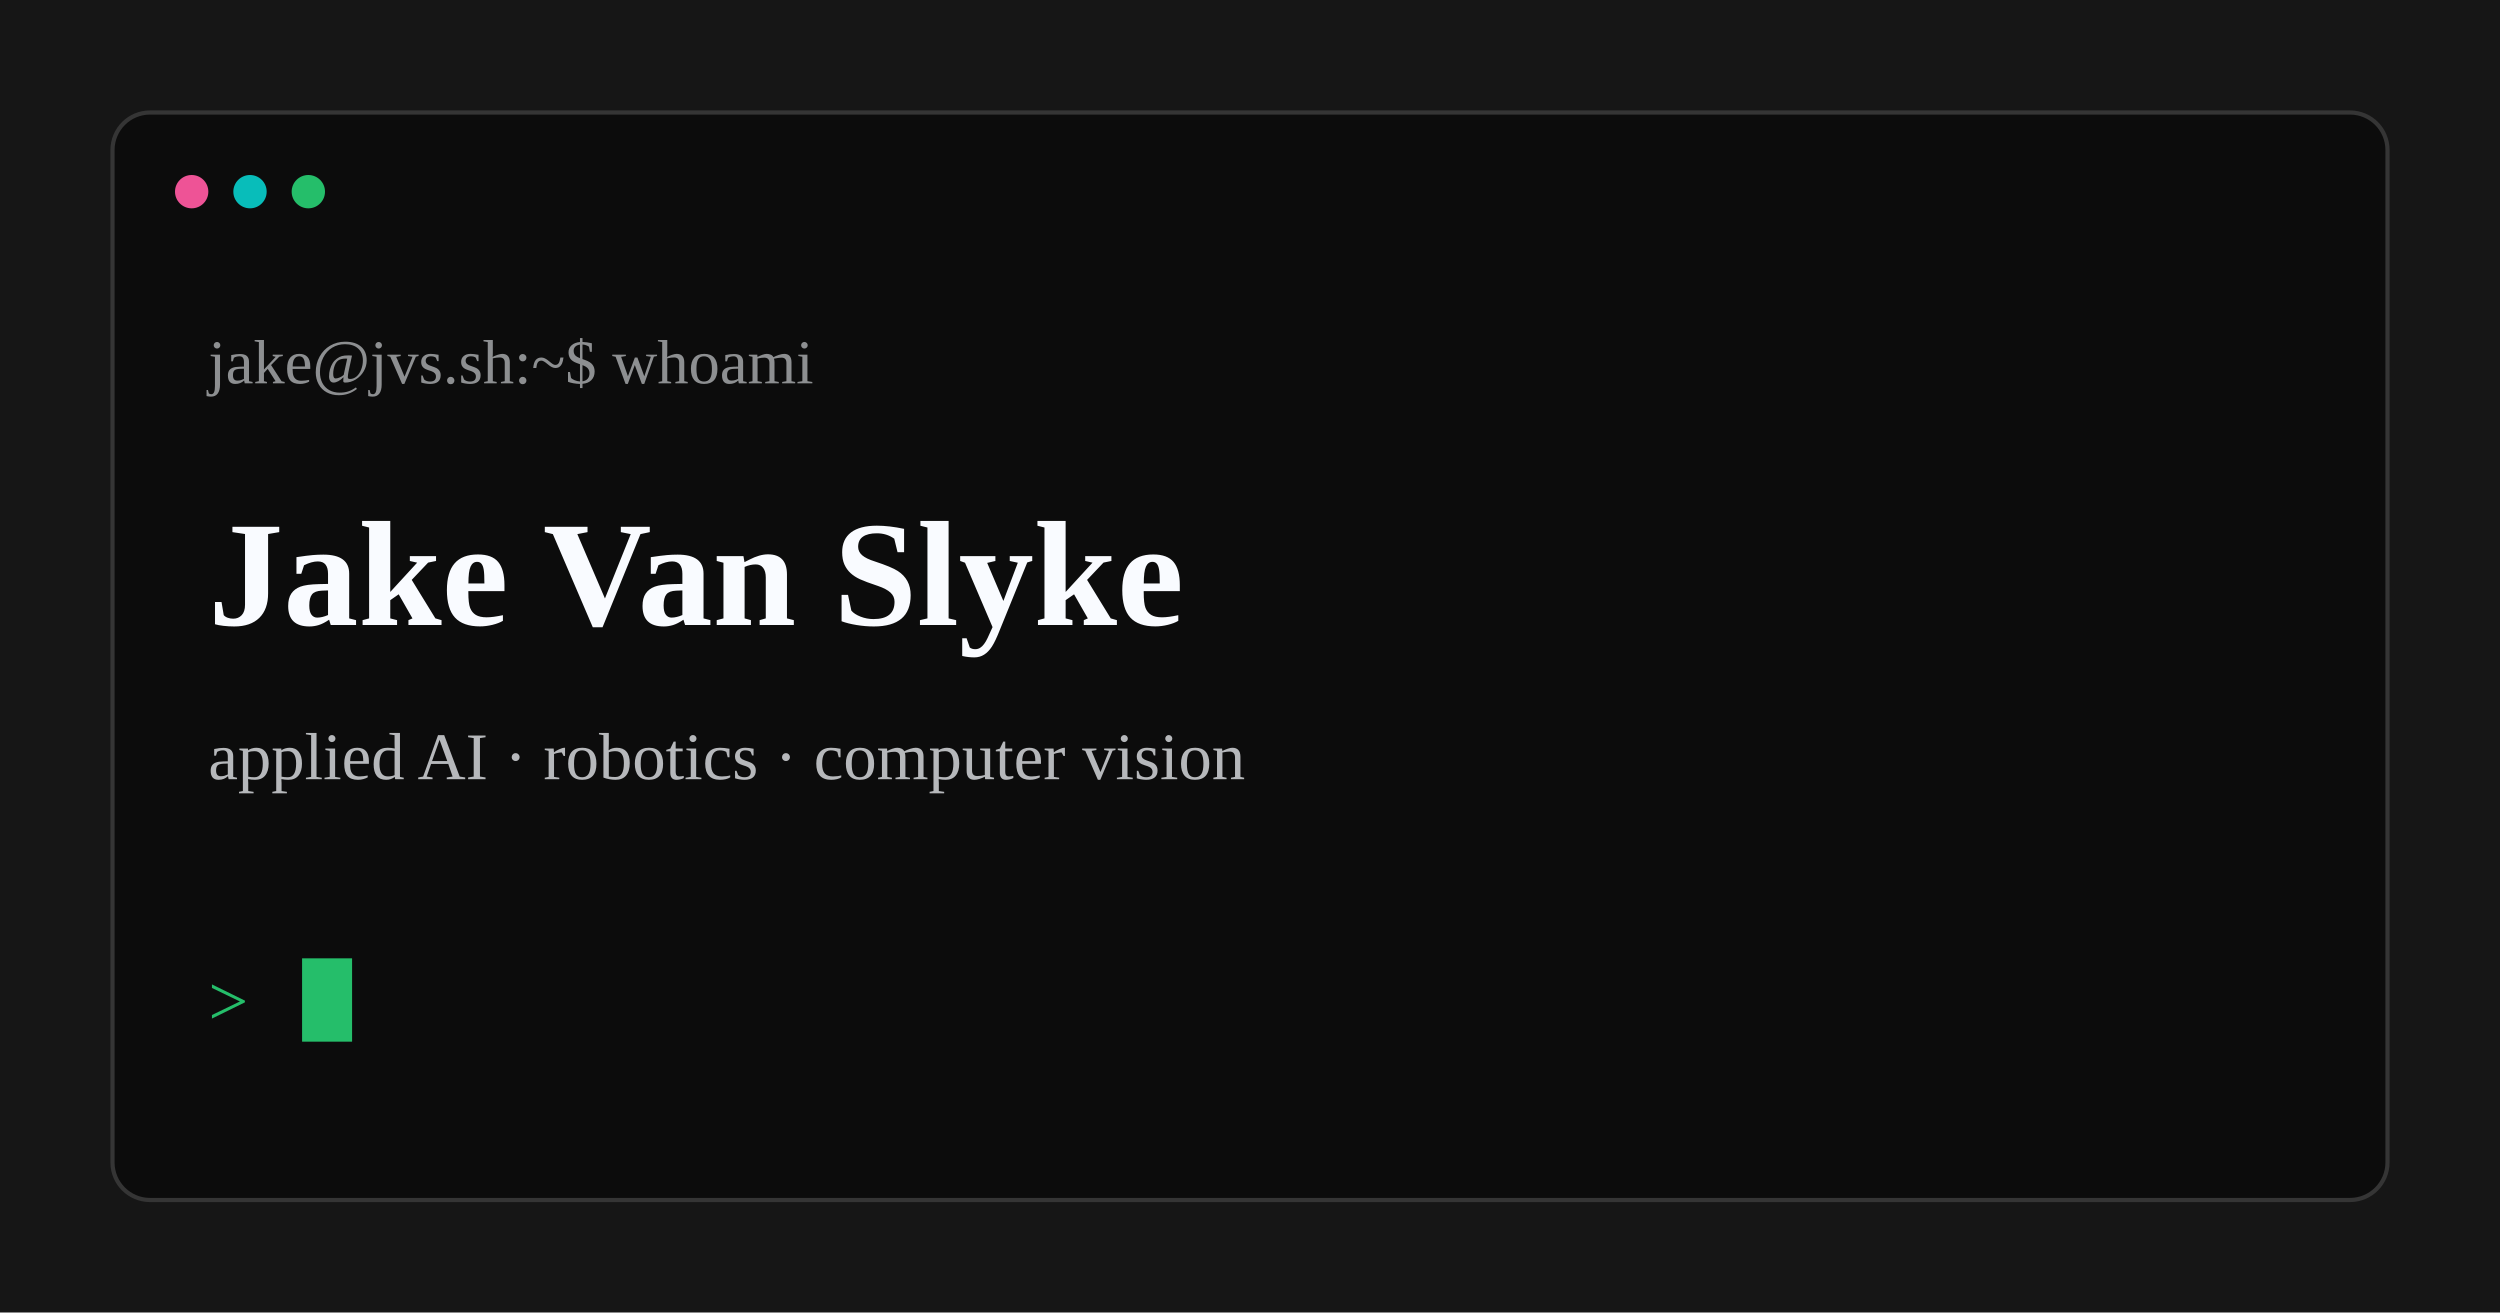
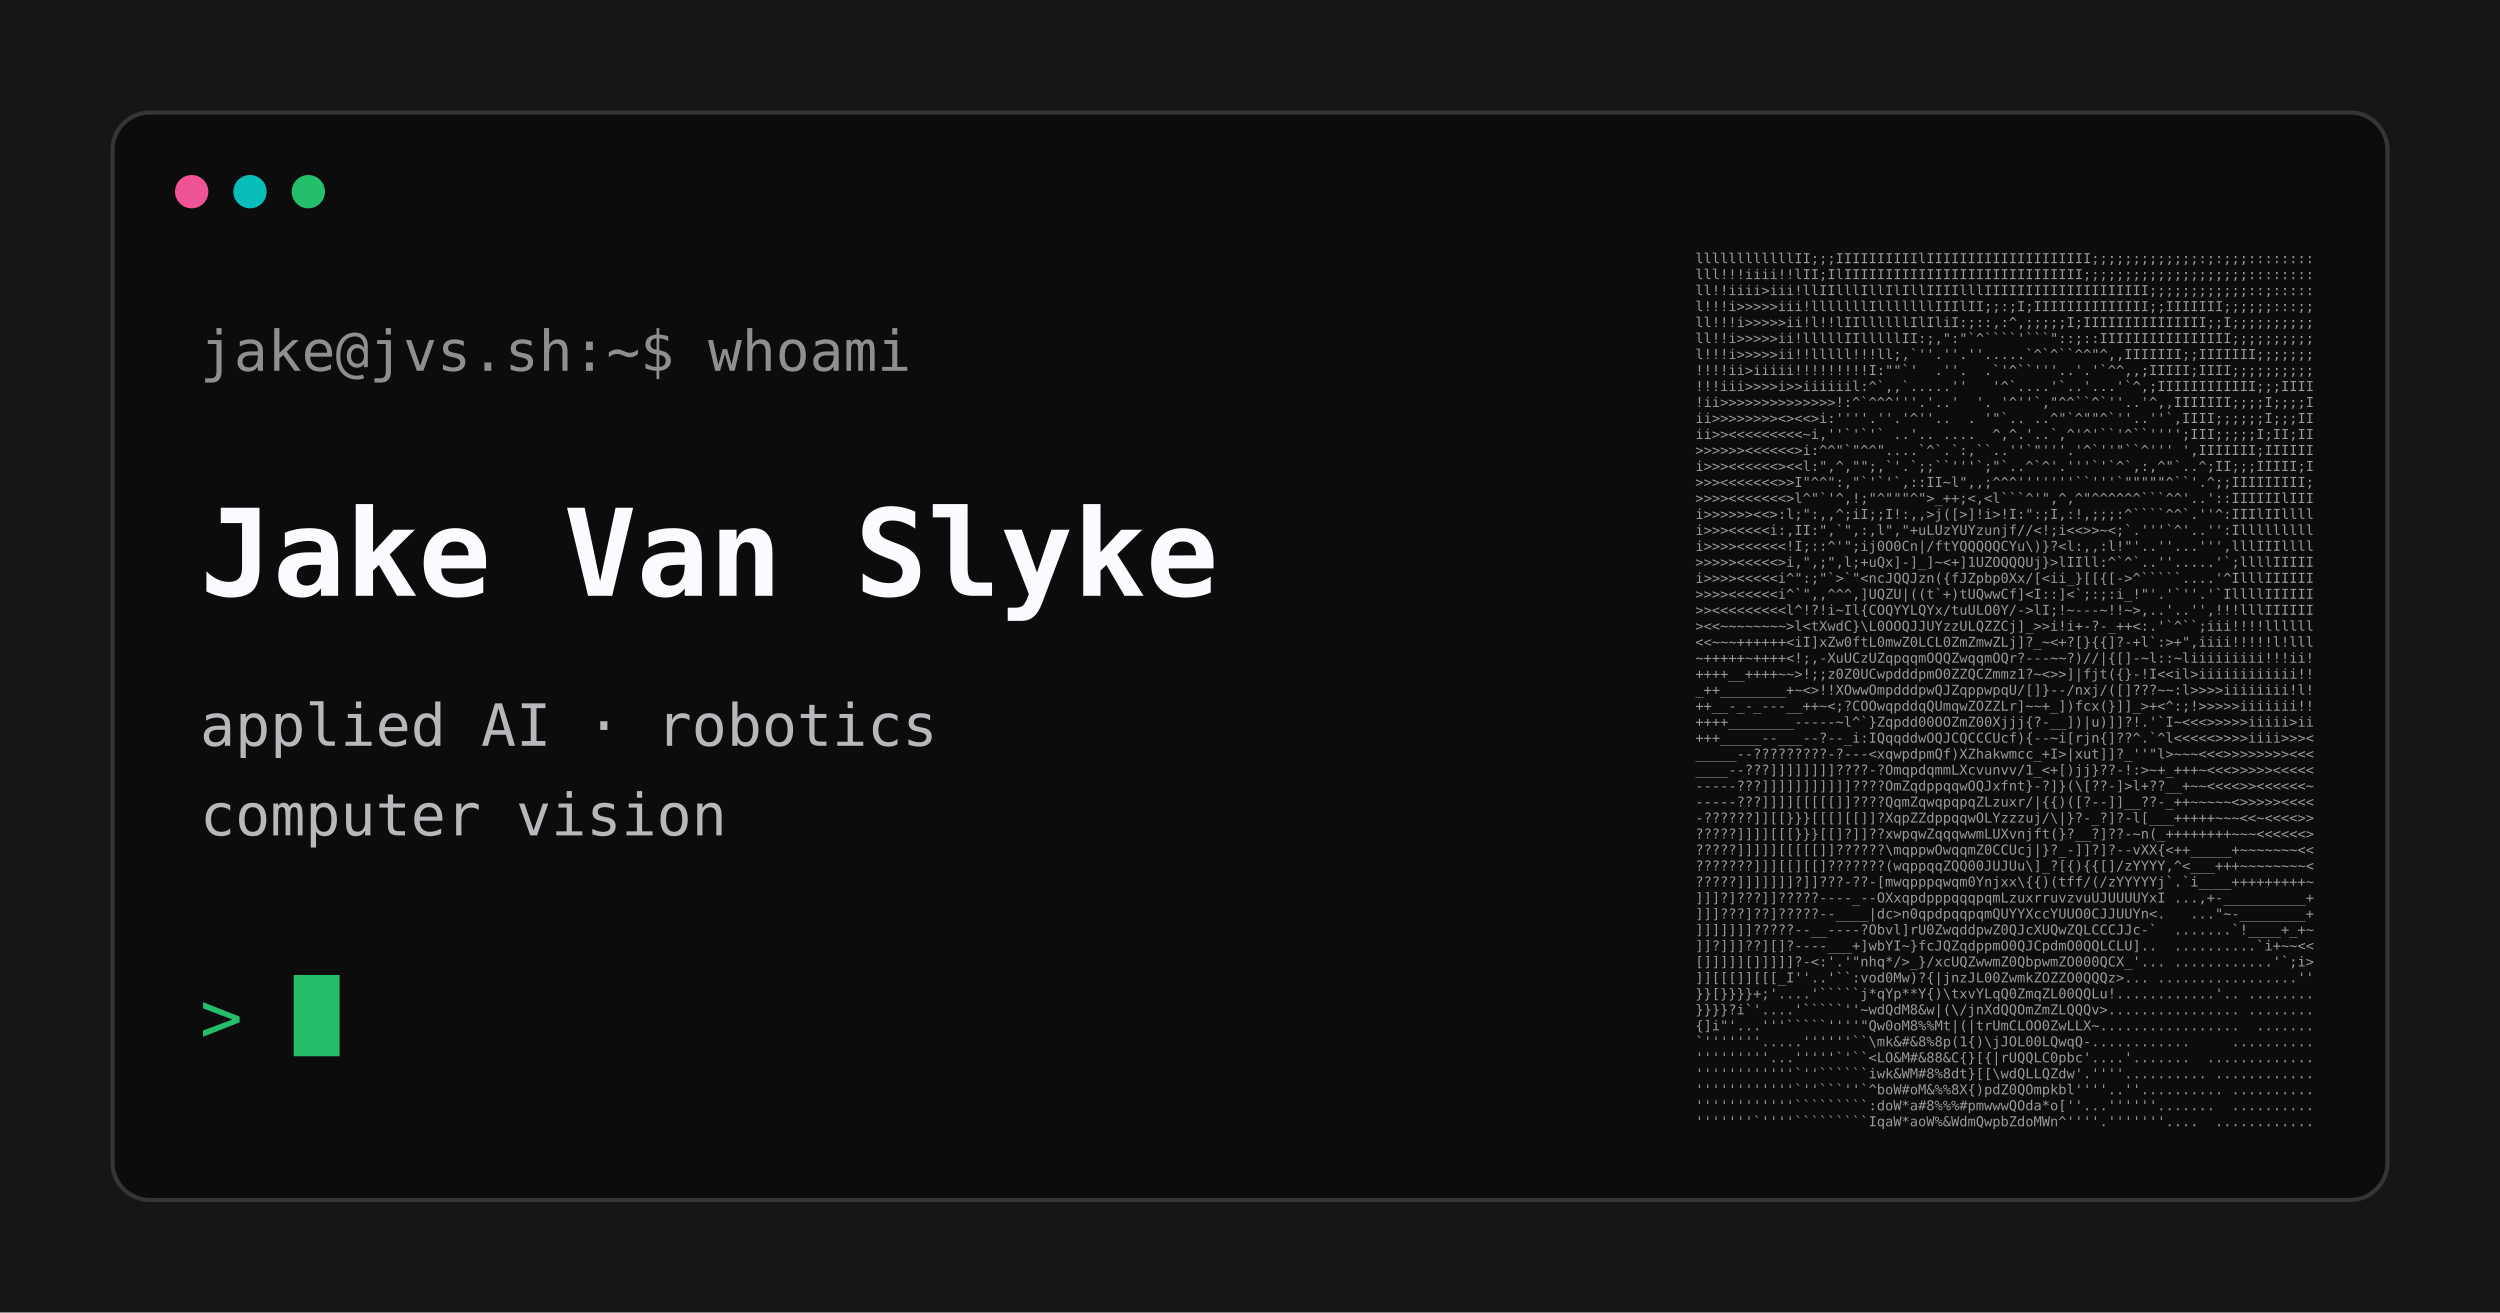
<svg xmlns="http://www.w3.org/2000/svg" width="1200" height="630" viewBox="0 0 1200 630">
+   <defs>
+   </defs>
  <rect width="1200" height="630" fill="#161616" />
  <rect x="54" y="54" width="1092" height="522" rx="18" fill="#0c0c0c" stroke="#353535" stroke-width="2" />
  <circle cx="92" cy="92" r="8" fill="#ee5396" />
  <circle cx="120" cy="92" r="8" fill="#08bdba" />
  <circle cx="148" cy="92" r="8" fill="#25be6a" />
-   <g font-family="0xProto, ui-monospace, SFMono-Regular, Menlo, Consolas, monospace">
-     <text x="100" y="184" fill="#8d8f91" font-size="30">jake@jvs.sh:~$ whoami</text>
-     <text x="100" y="300" fill="#f9fbff" font-size="72" font-weight="700">Jake Van Slyke</text>
-     <text x="100" y="374" fill="#b6b8bb" font-size="32">applied AI · robotics · computer vision</text>
-     <text x="100" y="492" fill="#25be6a" font-size="34">&gt;</text>
-     <rect x="145" y="460" width="24" height="40" fill="#25be6a" />
+   <g transform="translate(805 113) scale(.137)" opacity=".82">
+     <text fill="#b6b8bb" font-family="DejaVu Sans Mono, ui-monospace, monospace" font-size="48" xml:space="preserve" dominant-baseline="text-before-edge" style="white-space:pre">
+       <tspan x="64" y="64">llllllllllllII;;;IIIIIIIIIIlIIIIIIIIIIIIIIIIIIII;;;;;;;;;;;;;:;:;;;::::::::</tspan>
+       <tspan x="64" y="120">lll!!!iiii!!lII;IlIIIIIIIIIIIIIIIIIIIIIIIIIIIII;;;;;;;;;;;;;;;;;;;;::::::::</tspan>
+       <tspan x="64" y="176">ll!!iiii&gt;iii!llIIlllIllIlIllIIIIlllIIIIIIIIIIIIIIIIIIII;;;;;;;;;;;;::;:::::</tspan>
+       <tspan x="64" y="232">l!!!i&gt;&gt;&gt;&gt;&gt;iii!lllllllIlllllllIIIlII;;:;I;IIIIIIIIIIIIII;;IIIIIII;;;;;;:::;;</tspan>
+       <tspan x="64" y="288">ll!!!i&gt;&gt;&gt;&gt;&gt;ii!l!!lIIllllllIlIliI:;::,:^,;;;;;I;IIIIIIIIIIIIIII;;I;;;;;;;;;;</tspan>
+       <tspan x="64" y="344">ll!!i&gt;&gt;&gt;&gt;&gt;ii!lllllIIlllllII:;,":"`^````'```"::;::IIIIIIIIIIIIIIII;;;;;;;;;;</tspan>
+       <tspan x="64" y="400">l!!!i&gt;&gt;&gt;&gt;&gt;ii!!lllll!!!ll;,`''.''.''.....`^`^``^^"^,,IIIIIII;;IIIIIII;;;;;;;</tspan>
+       <tspan x="64" y="456">!!!!ii&gt;iiiii!!!!!!!!!I:""`'  .''.  .`'^``'''..'.'`^^,,;IIIII;IIII;;;;;;;;;;</tspan>
+       <tspan x="64" y="512">!!!iii&gt;&gt;&gt;&gt;i&gt;&gt;iiiiiil:^`,,`.....''   '^`....'`..'...'`^,;IIIIIIIIIIII;;;IIII</tspan>
+       <tspan x="64" y="568">!ii&gt;&gt;&gt;&gt;&gt;&gt;&gt;&gt;&gt;&gt;&gt;&gt;&gt;&gt;!:^`^^^'''.'..'  '. '^''`,"^^``^`''..'^,,IIIIIII;;;;I;;;;I</tspan>
+       <tspan x="64" y="624">ii&gt;&gt;&gt;&gt;&gt;&gt;&gt;&gt;&lt;&gt;&lt;&lt;&gt;i:''''.''.'^''..  . '"`.. ..^"`^""^`''..''`,IIII;;;;;;I;;;II</tspan>
+       <tspan x="64" y="680">ii&gt;&gt;&lt;&lt;&lt;&lt;&lt;&lt;&lt;&lt;&lt;~i,''`'`'` ..'.. ....  ^,^.'..`,^'^'``'^``'''';III;;;;;I;II;II</tspan>
+       <tspan x="64" y="736">&gt;&gt;&gt;&gt;&gt;&gt;&lt;&lt;&lt;&lt;&lt;&lt;&gt;i:^^"`"^^"....`^`.`:,``..''`"'''.'^`''"``^''' ',IIIIIII;IIIIII</tspan>
+       <tspan x="64" y="792">i&gt;&gt;&gt;&lt;&lt;&lt;&lt;&lt;&lt;&gt;&lt;&lt;l:",^,"";,`'.`;;``'''`;"`..^`^'.'''`'`^`,:,^"`..^;II;;;IIIII;I</tspan>
+       <tspan x="64" y="848">&gt;&gt;&gt;&lt;&lt;&lt;&lt;&lt;&lt;&lt;&gt;&gt;I"^^":,"`'`'`,::II~l",,;^^^'''''''``'''`"""""^``'.^;;IIIIIIIII;</tspan>
+       <tspan x="64" y="904">&gt;&gt;&gt;&gt;&lt;&lt;&lt;&lt;&lt;&lt;&lt;&gt;l^"`'^,!;"^"""^"&gt;_++;&lt;,&lt;l```^'",^,^"^^^^^^```^^'..'::IIIIIIlIII</tspan>
+       <tspan x="64" y="960">i&gt;&gt;&gt;&gt;&gt;&gt;&lt;&lt;&gt;:l;":,,^;iI;;I!:,,&gt;j([&gt;]!i&gt;!I:":;I,:!,;;;:^````^^`.''^:IIIlIIllll</tspan>
+       <tspan x="64" y="1016">i&gt;&gt;&gt;&lt;&lt;&lt;&lt;&lt;i:,II:",`",:,l","+uLUzYUYzunjf//&lt;!;i&lt;&lt;&gt;&gt;~&lt;;`.'''`^'..'':Illlllllll</tspan>
+       <tspan x="64" y="1072">i&gt;&gt;&gt;&gt;&lt;&lt;&lt;&lt;&lt;&lt;!I;::^'";ij0O0Cn|/ftYQQQQQCYu\)}?&lt;l:,,:l!"'..''...''',lllIIIllll</tspan>
+       <tspan x="64" y="1128">&gt;&gt;&gt;&gt;&gt;&lt;&lt;&lt;&lt;&lt;&gt;i,",;",l;+uQx]-]_]~&lt;+]1UZOQQQUj}&gt;lIIll:^`^`..''.....'`;llllIIIII</tspan>
+       <tspan x="64" y="1184">i&gt;&gt;&gt;&gt;&lt;&lt;&lt;&lt;&lt;i^":;"`&gt;`"&lt;ncJQQJzn({fJZpbp0Xx/[&lt;ii_}[[{[-&gt;^`````....'^IlllIIIIII</tspan>
+       <tspan x="64" y="1240">&gt;&gt;&gt;&gt;&lt;&lt;&lt;&lt;&lt;&lt;i^`",,^^^,]UQZU|((t`+)tUQwwCf]&lt;I::]&lt;`;:;:i_!"'.'`''.'`IllllIIIIII</tspan>
+       <tspan x="64" y="1296">&gt;&gt;&lt;&lt;&lt;&lt;&lt;&lt;&lt;&lt;&lt;l^!?!i~Il{COQYYLQYx/tuULO0Y/-&gt;lI;!~---~!!~&gt;,..'..'',!!!lllIIIIII</tspan>
+       <tspan x="64" y="1352">&gt;&lt;&lt;~~~~~~~~&gt;l&lt;tXwdC}\L0OOQJJUYzzULQZZCj]_&gt;&gt;i!i+-?-_++&lt;:.'`^``;iii!!!!llllll</tspan>
+       <tspan x="64" y="1408">&lt;&lt;~~~++++++&lt;iI]xZw0ftL0mwZ0LCL0ZmZmwZLj]?_~&lt;+?[}{{]?-+l`:&gt;+",iiii!!!!!l!lll</tspan>
+       <tspan x="64" y="1464">~+++++~++++&lt;!;,-XuUCzUZqpqqmOQQZwqqmOQr?---~~?)//|{[]-~l::~liiiiiiiii!!!ii!</tspan>
+       <tspan x="64" y="1520">++++__++++~~&gt;!;;z0Z0UCwpdddpmO0ZZQCZmmz1?~&lt;&gt;&gt;]|fjt({}-!I&lt;&lt;il&gt;iiiiiiiiiiii!!</tspan>
+       <tspan x="64" y="1576">_++________+~&lt;&gt;!!XOwwOmpdddpwQJZqppwpqU/[]}--/nxj/([]???~~:l&gt;&gt;&gt;&gt;iiiiiiii!l!</tspan>
+       <tspan x="64" y="1632">++__-_-_---__++~&lt;;?COOwqpddqQUmqwZOZZLr]~~+_])fcx(}]]_&gt;+&lt;^:;!&gt;&gt;&gt;&gt;&gt;iiiiiii!!</tspan>
+       <tspan x="64" y="1688">++++________-----~l^`}Zqpdd00OOZmZ00Xjjj{?-__])|u)]]?!.'`I~&lt;&lt;&lt;&gt;&gt;&gt;&gt;&gt;iiiii&gt;ii</tspan>
+       <tspan x="64" y="1744">+++_____--___--?--_i:IQqqddwOQJCQCCCUcf){--~i[rjn{]??^.`^l&lt;&lt;&lt;&lt;&lt;&gt;&gt;&gt;&gt;iiii&gt;&gt;&gt;&lt;</tspan>
+       <tspan x="64" y="1800">_____--?????????-?---&lt;xqwpdpmQf)XZhakwmcc_+I&gt;|xut]]?_''"l&gt;~~~&lt;&lt;&lt;&gt;&gt;&gt;&gt;&gt;&gt;&gt;&gt;&lt;&lt;&lt;</tspan>
+       <tspan x="64" y="1856">____--???]]]]]]]]????-?OmqpdqmmLXcvunvv/1_&lt;+[)jj}??-!:&gt;~+_+++~&lt;&lt;&lt;&gt;&gt;&gt;&gt;&gt;&lt;&lt;&lt;&lt;&lt;</tspan>
+       <tspan x="64" y="1912">-----???]]]]]]]]]]]????OmZqdppqqwOQJxfnt}-?]}(\[??-]&gt;l+??__+~~&lt;&lt;&lt;&lt;&gt;&gt;&lt;&lt;&lt;&lt;&lt;&lt;~</tspan>
+       <tspan x="64" y="1968">-----???]]]][[[[[]]????QqmZqwqpqpqZLzuxr/|{{)([?--]]__??-_++~~~~~&lt;&gt;&gt;&gt;&gt;&gt;&lt;&lt;&lt;&lt;</tspan>
+       <tspan x="64" y="2024">-??????]][[}}}[[[][[]]?XqpZZdppqqwOLYzzzuj/\|}?-_?]?-l[___+++++~~~&lt;&lt;~&lt;&lt;&lt;&lt;&gt;&gt;</tspan>
+       <tspan x="64" y="2080">?????]]]][[[}}}[[]?]]??xwpqwZqqqwwmLUXvnjft(}?__?]??-~n(_++++++++~~~&lt;&lt;&lt;&lt;&lt;&lt;&gt;</tspan>
+       <tspan x="64" y="2136">?????]]]]][[[[[]]??????\mqppwOwqqmZ0CCUcj|}?_-]]?]?--vXX{&lt;++_____+~~~~~~~&lt;&lt;</tspan>
+       <tspan x="64" y="2192">???????]]][[][[]???????(wqppqqZQQ00JUJUu\]_?[{){{[]/zYYYY,^&lt;___+++~~~~~~~~&lt;</tspan>
+       <tspan x="64" y="2248">?????]]]]]]]?]]???-??-[mwqpppqwqm0Ynjxx\{{)(tff/(/zYYYYYj`.`i____+++++++++~</tspan>
+       <tspan x="64" y="2304">]]]?]???]]?????----_--OXxqpdpppqqqpqmLzuxrruvzvuUJUUUUYxI ...,+-__________+</tspan>
+       <tspan x="64" y="2360">]]]???]??]?????--____|dc&gt;n0qpdpqqpqmQUYYXccYUUO0CJJUUYn&lt;.   ..."~-________+</tspan>
+       <tspan x="64" y="2416">]]]]]]]?????--__----?Obvl]rU0ZwqddpwZ0QJcXUQwZQLCCCJJc-`  .......`!____+_+~</tspan>
+       <tspan x="64" y="2472">]]?]]]??][]?----___+]wbYI~}fcJQZqdppmO0QJCpdmO0QQLCLU]..  ..........`i+~~&lt;&lt;</tspan>
+       <tspan x="64" y="2528">[]]]]][]]]]]?-&lt;:'.'"nhq*/&gt;_}/xcUQZwwmZ0QbpwmZO000QCX_'... ............'`;i&gt;</tspan>
+       <tspan x="64" y="2584">]][[[]][[[_I''..'``:vod0Mw)?{|jnzJL00ZwmkZOZZO0QQQz&gt;... .................''</tspan>
+       <tspan x="64" y="2640">}}[}}}}+;'....'`````j*qYp**Y{)\txvYLqQ0ZmqZL00QQLu!............'.. ........</tspan>
+       <tspan x="64" y="2696">}}}}?i`'....'`````''~wdQdM8&amp;w|(\/jnXdQQOmZmZLQQQv&gt;................ ........</tspan>
+       <tspan x="64" y="2752">{]i"'...'''`````''''"Qw0oM8%%Mt|(|trUmCLOO0ZwLLX~.................  .......</tspan>
+       <tspan x="64" y="2808">`'''''''.....''''''``\mk&amp;#&amp;8%8p(1{)\jJOL00LQwqQ-............     ..........</tspan>
+       <tspan x="64" y="2864">'''''''''...'''''`'``&lt;LO&amp;M#&amp;88&amp;C{}[{|rUQQLC0pbc'....'.......  .............</tspan>
+       <tspan x="64" y="2920">''''''''''''`''``````iwk&amp;WM#8%8dt}[[\wdQLLQZdw'.''''.......... ............</tspan>
+       <tspan x="64" y="2976">''''''''''''`''```''`^boW#oM&amp;%%8X{)pdZ0QOmpkbl''''..''.......... ..........</tspan>
+       <tspan x="64" y="3032">''''''''''''`````````:doW*a#8%%%#pmwwwQOda*o[''...''''''.......  ..........</tspan>
+       <tspan x="64" y="3088">'''''''`''''`````````IqaW*aoW%&amp;WdmQwpbZdoMWn^''''.'''''''....  ............</tspan>
+     </text>
+   </g>
+   <g font-family="DejaVu Sans Mono, ui-monospace, monospace">
+     <text x="96" y="178" fill="#8d8f91" font-size="27">jake@jvs.sh:~$ whoami</text>
+     <text x="96" y="286" fill="#f9fbff" font-size="58" font-weight="700">Jake Van Slyke</text>
+     <text x="96" y="358" fill="#b6b8bb" font-size="28">applied AI · robotics</text>
+     <text x="96" y="401" fill="#b6b8bb" font-size="28">computer vision</text>
+     <text x="96" y="500" fill="#25be6a" font-size="34">&gt;</text>
+     <rect x="141" y="468" width="22" height="39" fill="#25be6a" />
  </g>
</svg>
